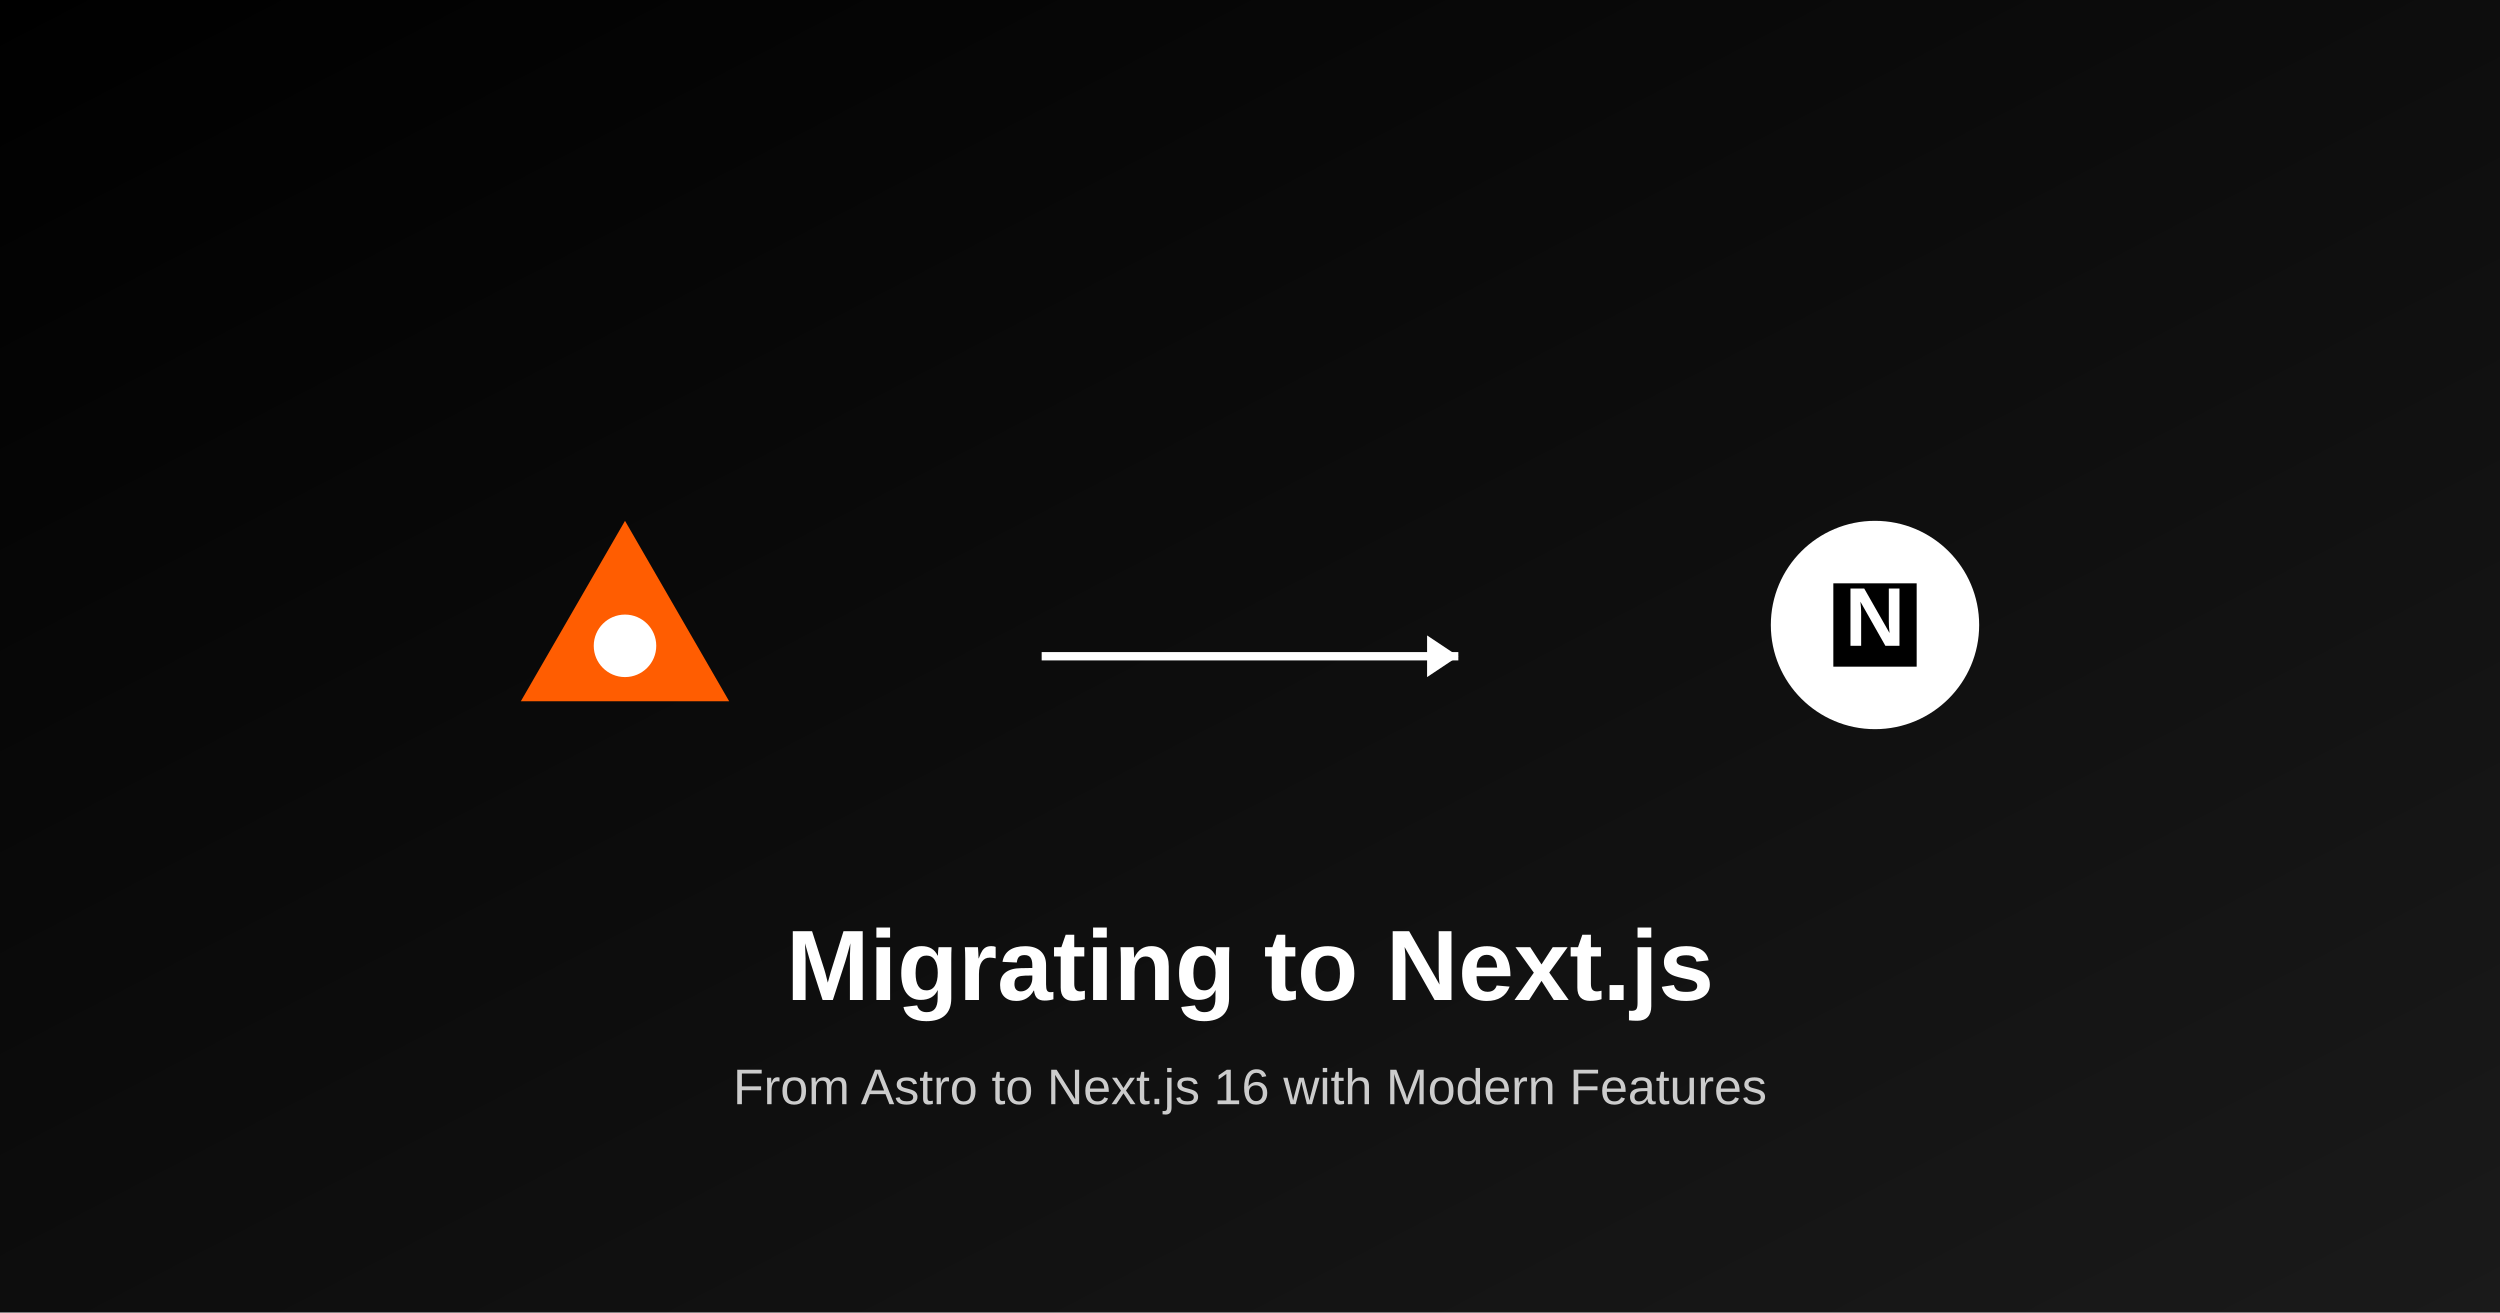
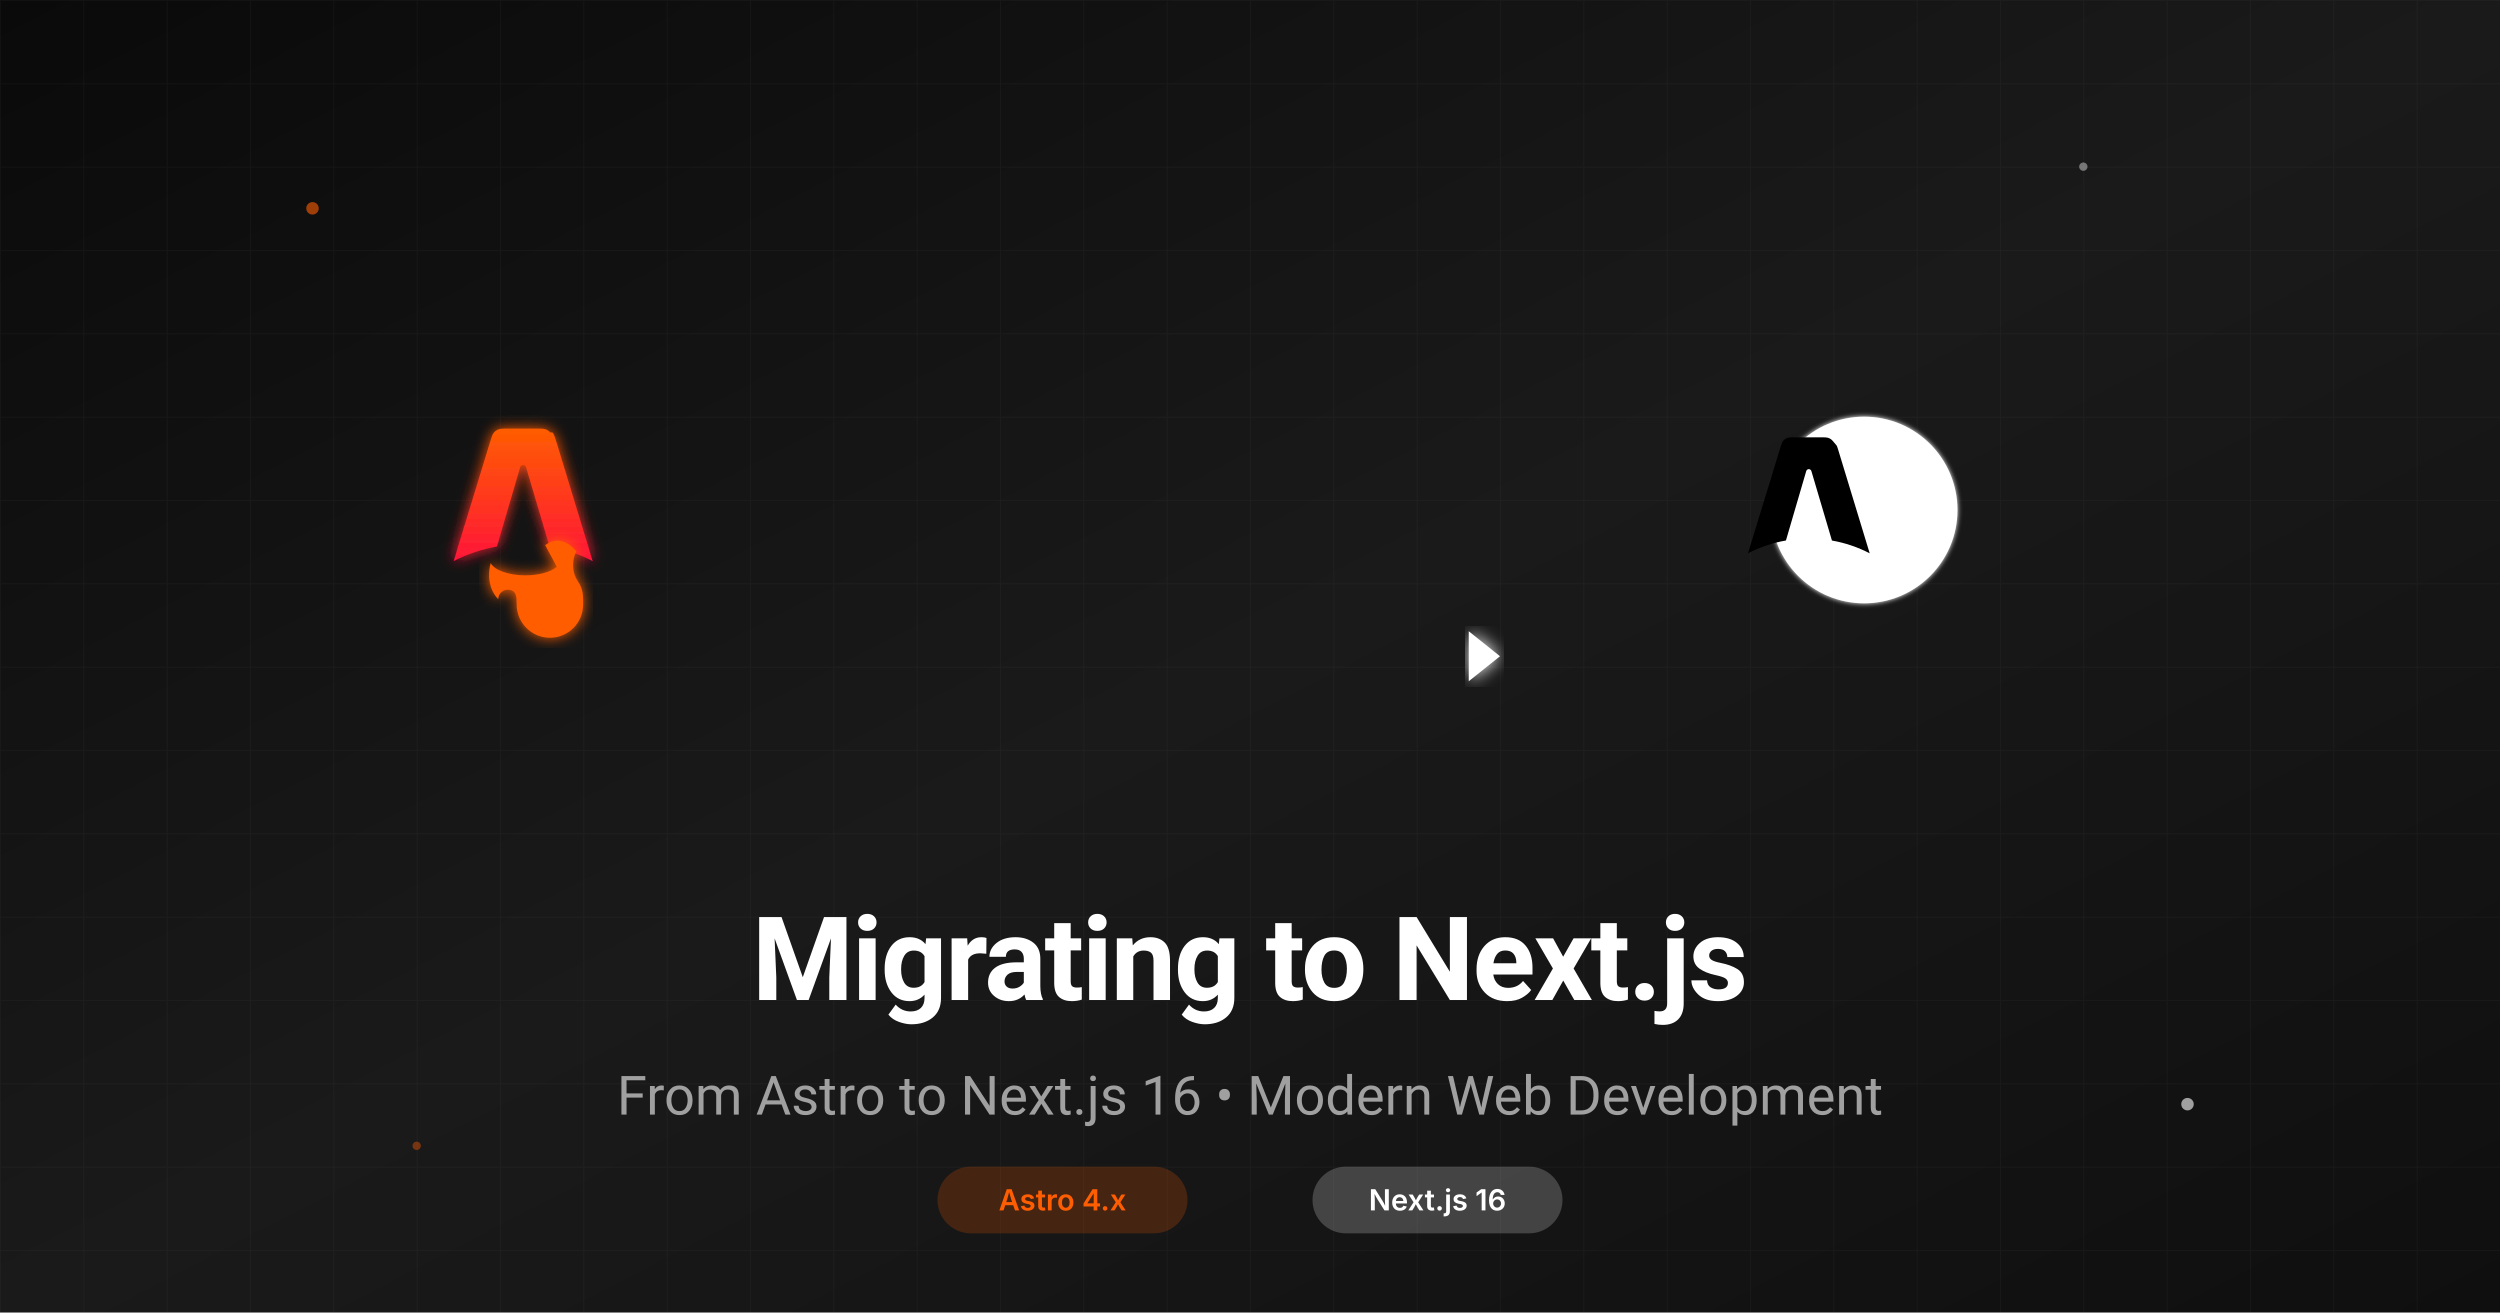
<svg xmlns="http://www.w3.org/2000/svg" width="1200" height="630" viewBox="0 0 1200 630" fill="none">
-   <rect width="1200" height="630" fill="url(#gradient)" />
  <defs>
-     <linearGradient id="gradient" x1="0%" y1="0%" x2="100%" y2="100%">
-       <stop offset="0%" style="stop-color:#000000;stop-opacity:1" />
-       <stop offset="100%" style="stop-color:#1a1a1a;stop-opacity:1" />
+     <linearGradient id="bgGradient" x1="0%" y1="0%" x2="100%" y2="100%">
+       <stop offset="0%" style="stop-color:#0a0a0a;stop-opacity:1" />
+       <stop offset="50%" style="stop-color:#1a1a1a;stop-opacity:1" />
+       <stop offset="100%" style="stop-color:#0f0f0f;stop-opacity:1" />
    </linearGradient>
+     <pattern id="grid" width="40" height="40" patternUnits="userSpaceOnUse">
+       <path d="M 40 0 L 0 0 0 40" fill="none" stroke="rgba(255,255,255,0.03)" stroke-width="1" />
+     </pattern>
+     <filter id="glow">
+       <feGaussianBlur stdDeviation="4" result="coloredBlur" />
+       <feMerge>
+         <feMergeNode in="coloredBlur" />
+         <feMergeNode in="SourceGraphic" />
+       </feMerge>
+     </filter>
  </defs>
-   <g transform="translate(250, 250)">
-     <path d="M50 0 L100 86.6 L0 86.6 Z" fill="#FF5D01" />
-     <circle cx="50" cy="60" r="15" fill="#FFFFFF" />
+   <rect width="1200" height="630" fill="url(#bgGradient)" />
+   <rect width="1200" height="630" fill="url(#grid)" />
+   <g transform="translate(200, 200) scale(0.8)">
+     <defs>
+       <linearGradient id="astroGradient" x1="50%" y1="0%" x2="50%" y2="100%">
+         <stop offset="0%" style="stop-color:#FF5D01" />
+         <stop offset="100%" style="stop-color:#FF1639" />
+       </linearGradient>
+     </defs>
+     <path fill="url(#astroGradient)" d="M81.504 9.465c.972 1.207 1.468 2.835 2.459 6.09l21.654 71.136a90.138 90.138 0 00-25.889-8.765l-14.099-47.645a1.835 1.835 0 00-3.521.005l-13.929 47.616a90.112 90.112 0 00-26.005 8.778l21.76-71.14c.991-3.256 1.486-4.884 2.458-6.091a5.999 5.999 0 011.979-1.533c1.404-.768 3.122-.768 6.561-.768h16.649c3.438 0 5.156 0 6.56.768a6 6 0 011.979 1.533z" filter="url(#glow)" />
+     <path fill="#FF5D01" d="M84.095 90.075c-3.57 3.053-10.695 5.134-18.902 5.134-10.074 0-18.517-3.136-20.757-7.353-.801 2.417-.98 5.183-.98 6.95 0 0-.528 8.678 5.507 14.713 0-3.134 2.541-5.674 5.675-5.674 5.371 0 5.365 4.686 5.36 8.488v.34c0 11.03 8.947 19.977 19.978 19.977 10.983 0 19.894-8.9 19.894-19.883 0 0 .088-5.082-.331-7.258-.418-2.177-1.025-3.884-2.151-5.659-1.956-3.081-3.51-5.694-3.51-10.965 0-3.72.926-5.988 1.979-8.034a20.545 20.545 0 00-3.157-3.176c-1.57-1.224-4.114-3.029-7.743-3.29-2.862-.206-5.635 1.024-7.862 2.69z" filter="url(#glow)" />
  </g>
  <g transform="translate(600, 315)">
-     <line x1="-100" y1="0" x2="100" y2="0" stroke="#FFFFFF" stroke-width="4" />
-     <polygon points="100,0 85,-10 85,10" fill="#FFFFFF" />
+     <defs>
+       <linearGradient id="arrowGradient" x1="0%" y1="0%" x2="100%" y2="0%">
+         <stop offset="0%" style="stop-color:#FF5D01" />
+         <stop offset="100%" style="stop-color:#FFFFFF" />
+       </linearGradient>
+     </defs>
+     <line x1="-120" y1="0" x2="120" y2="0" stroke="url(#arrowGradient)" stroke-width="4" filter="url(#glow)" />
+     <polygon points="120,0 105,-12 105,12" fill="#FFFFFF" filter="url(#glow)" />
  </g>
-   <g transform="translate(850, 250)">
-     <circle cx="50" cy="50" r="50" fill="#FFFFFF" />
-     <path d="M30 30 L70 30 L70 70 L30 70 Z" fill="#000000" />
-     <text x="50" y="60" font-family="Arial, sans-serif" font-size="40" font-weight="bold" fill="#FFFFFF" text-anchor="middle">N</text>
+   <g transform="translate(850, 200) scale(0.35)">
+     <circle cx="128" cy="128" r="128" fill="#FFFFFF" filter="url(#glow)" />
+     <path d="M59.808 9.034c.972 1.207 1.468 2.835 2.459 6.09l43.309 142.27a180.277 180.277 0 00-51.778-17.53l-28.198-95.29a3.67 3.67 0 00-7.042.01l-27.857 95.232a180.225 180.225 0 00-52.01 17.557l43.52-142.281c1.983-6.512 2.973-9.767 4.917-12.181a11.999 11.999 0 013.958-3.066c2.808-1.537 6.245-1.537 13.122-1.537h33.297c6.877 0 10.313 0 13.121 1.537a12 12 0 013.958 3.066z" transform="translate(30, 30)" fill="#000000" />
  </g>
-   <text x="600" y="480" font-family="Arial, sans-serif" font-size="48" font-weight="bold" fill="#FFFFFF" text-anchor="middle">
+   <circle cx="150" cy="100" r="3" fill="#FF5D01" opacity="0.6" />
+   <circle cx="1050" cy="530" r="3" fill="#FFFFFF" opacity="0.6" />
+   <circle cx="200" cy="550" r="2" fill="#FF5D01" opacity="0.4" />
+   <circle cx="1000" cy="80" r="2" fill="#FFFFFF" opacity="0.4" />
+   <text x="600" y="480" font-family="-apple-system, BlinkMacSystemFont, 'Segoe UI', Roboto, sans-serif" font-size="56" font-weight="700" fill="#FFFFFF" text-anchor="middle" letter-spacing="-1">
    Migrating to Next.js
  </text>
-   <text x="600" y="530" font-family="Arial, sans-serif" font-size="24" fill="#CCCCCC" text-anchor="middle">
-     From Astro to Next.js 16 with Modern Features
+   <text x="600" y="535" font-family="-apple-system, BlinkMacSystemFont, 'Segoe UI', Roboto, sans-serif" font-size="26" font-weight="400" fill="#A0A0A0" text-anchor="middle">
+     From Astro to Next.js 16 • Modern Web Development
  </text>
+   <g transform="translate(450, 560)">
+     <rect width="120" height="32" rx="16" fill="#FF5D01" opacity="0.2" />
+     <text x="60" y="21" font-family="-apple-system, BlinkMacSystemFont, sans-serif" font-size="14" font-weight="600" fill="#FF5D01" text-anchor="middle">
+       Astro 4.x
+     </text>
+   </g>
+   <g transform="translate(630, 560)">
+     <rect width="120" height="32" rx="16" fill="#FFFFFF" opacity="0.2" />
+     <text x="60" y="21" font-family="-apple-system, BlinkMacSystemFont, sans-serif" font-size="14" font-weight="600" fill="#FFFFFF" text-anchor="middle">
+       Next.js 16
+     </text>
+   </g>
</svg>
